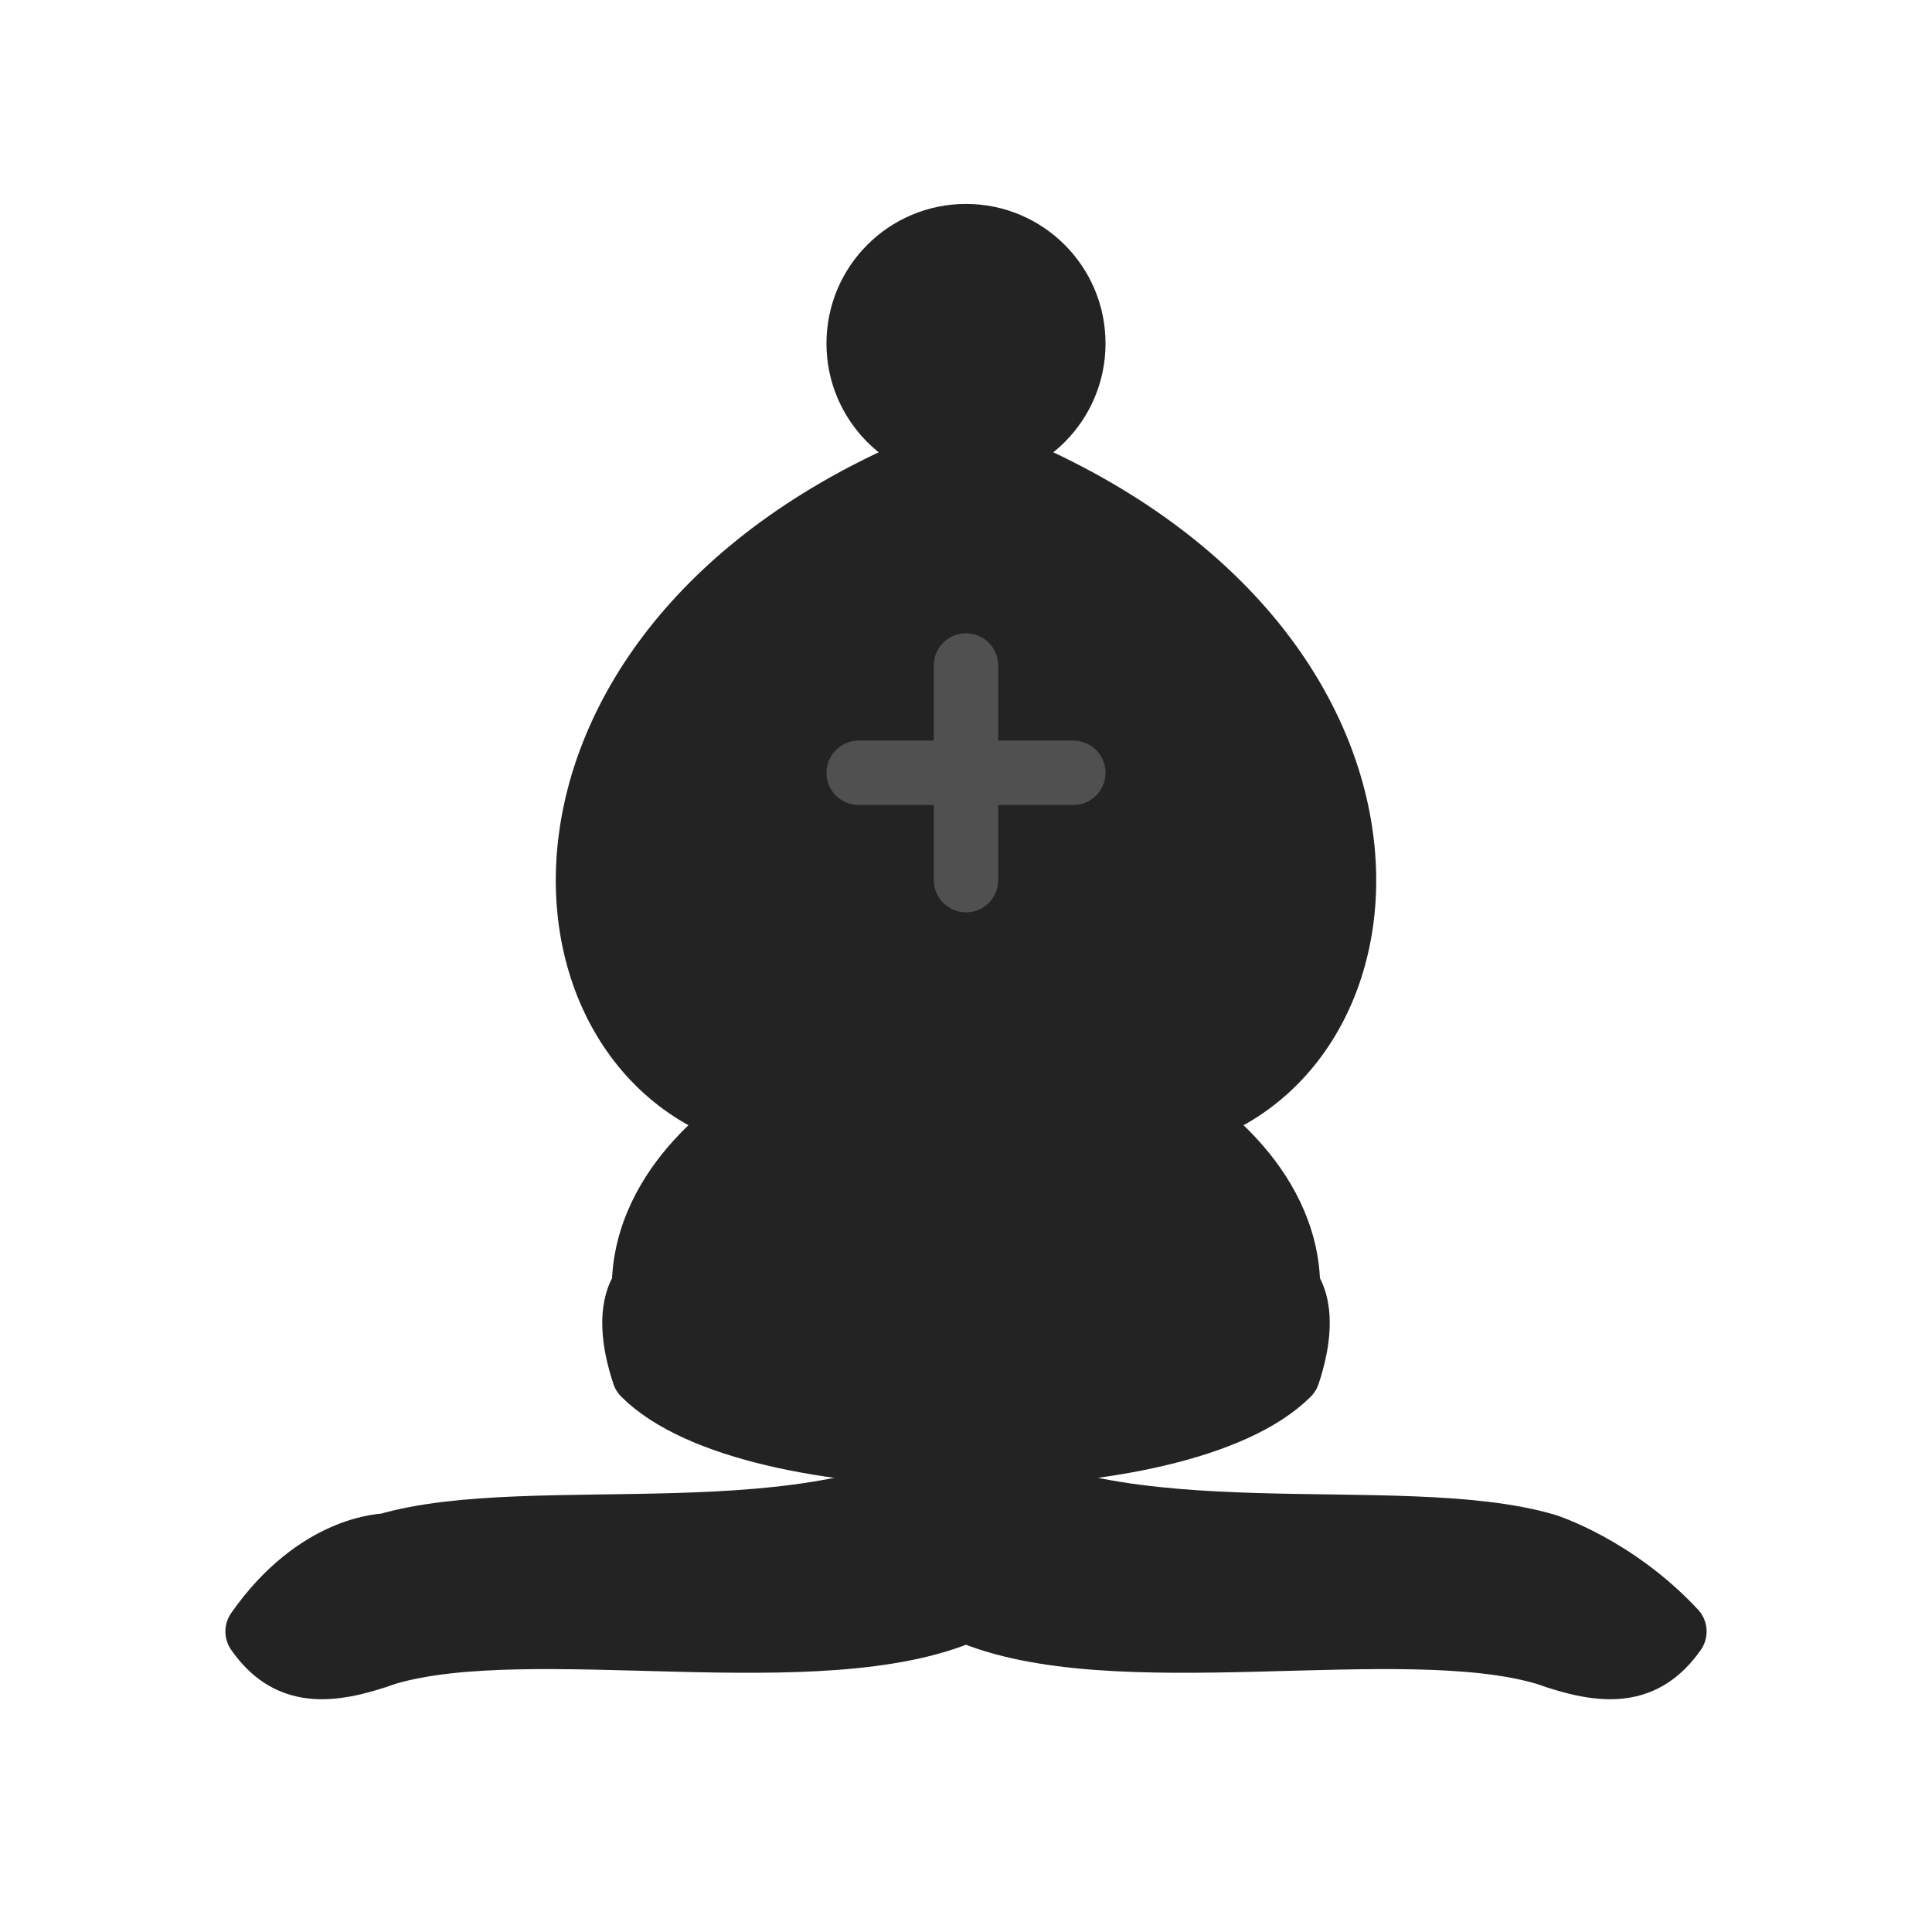
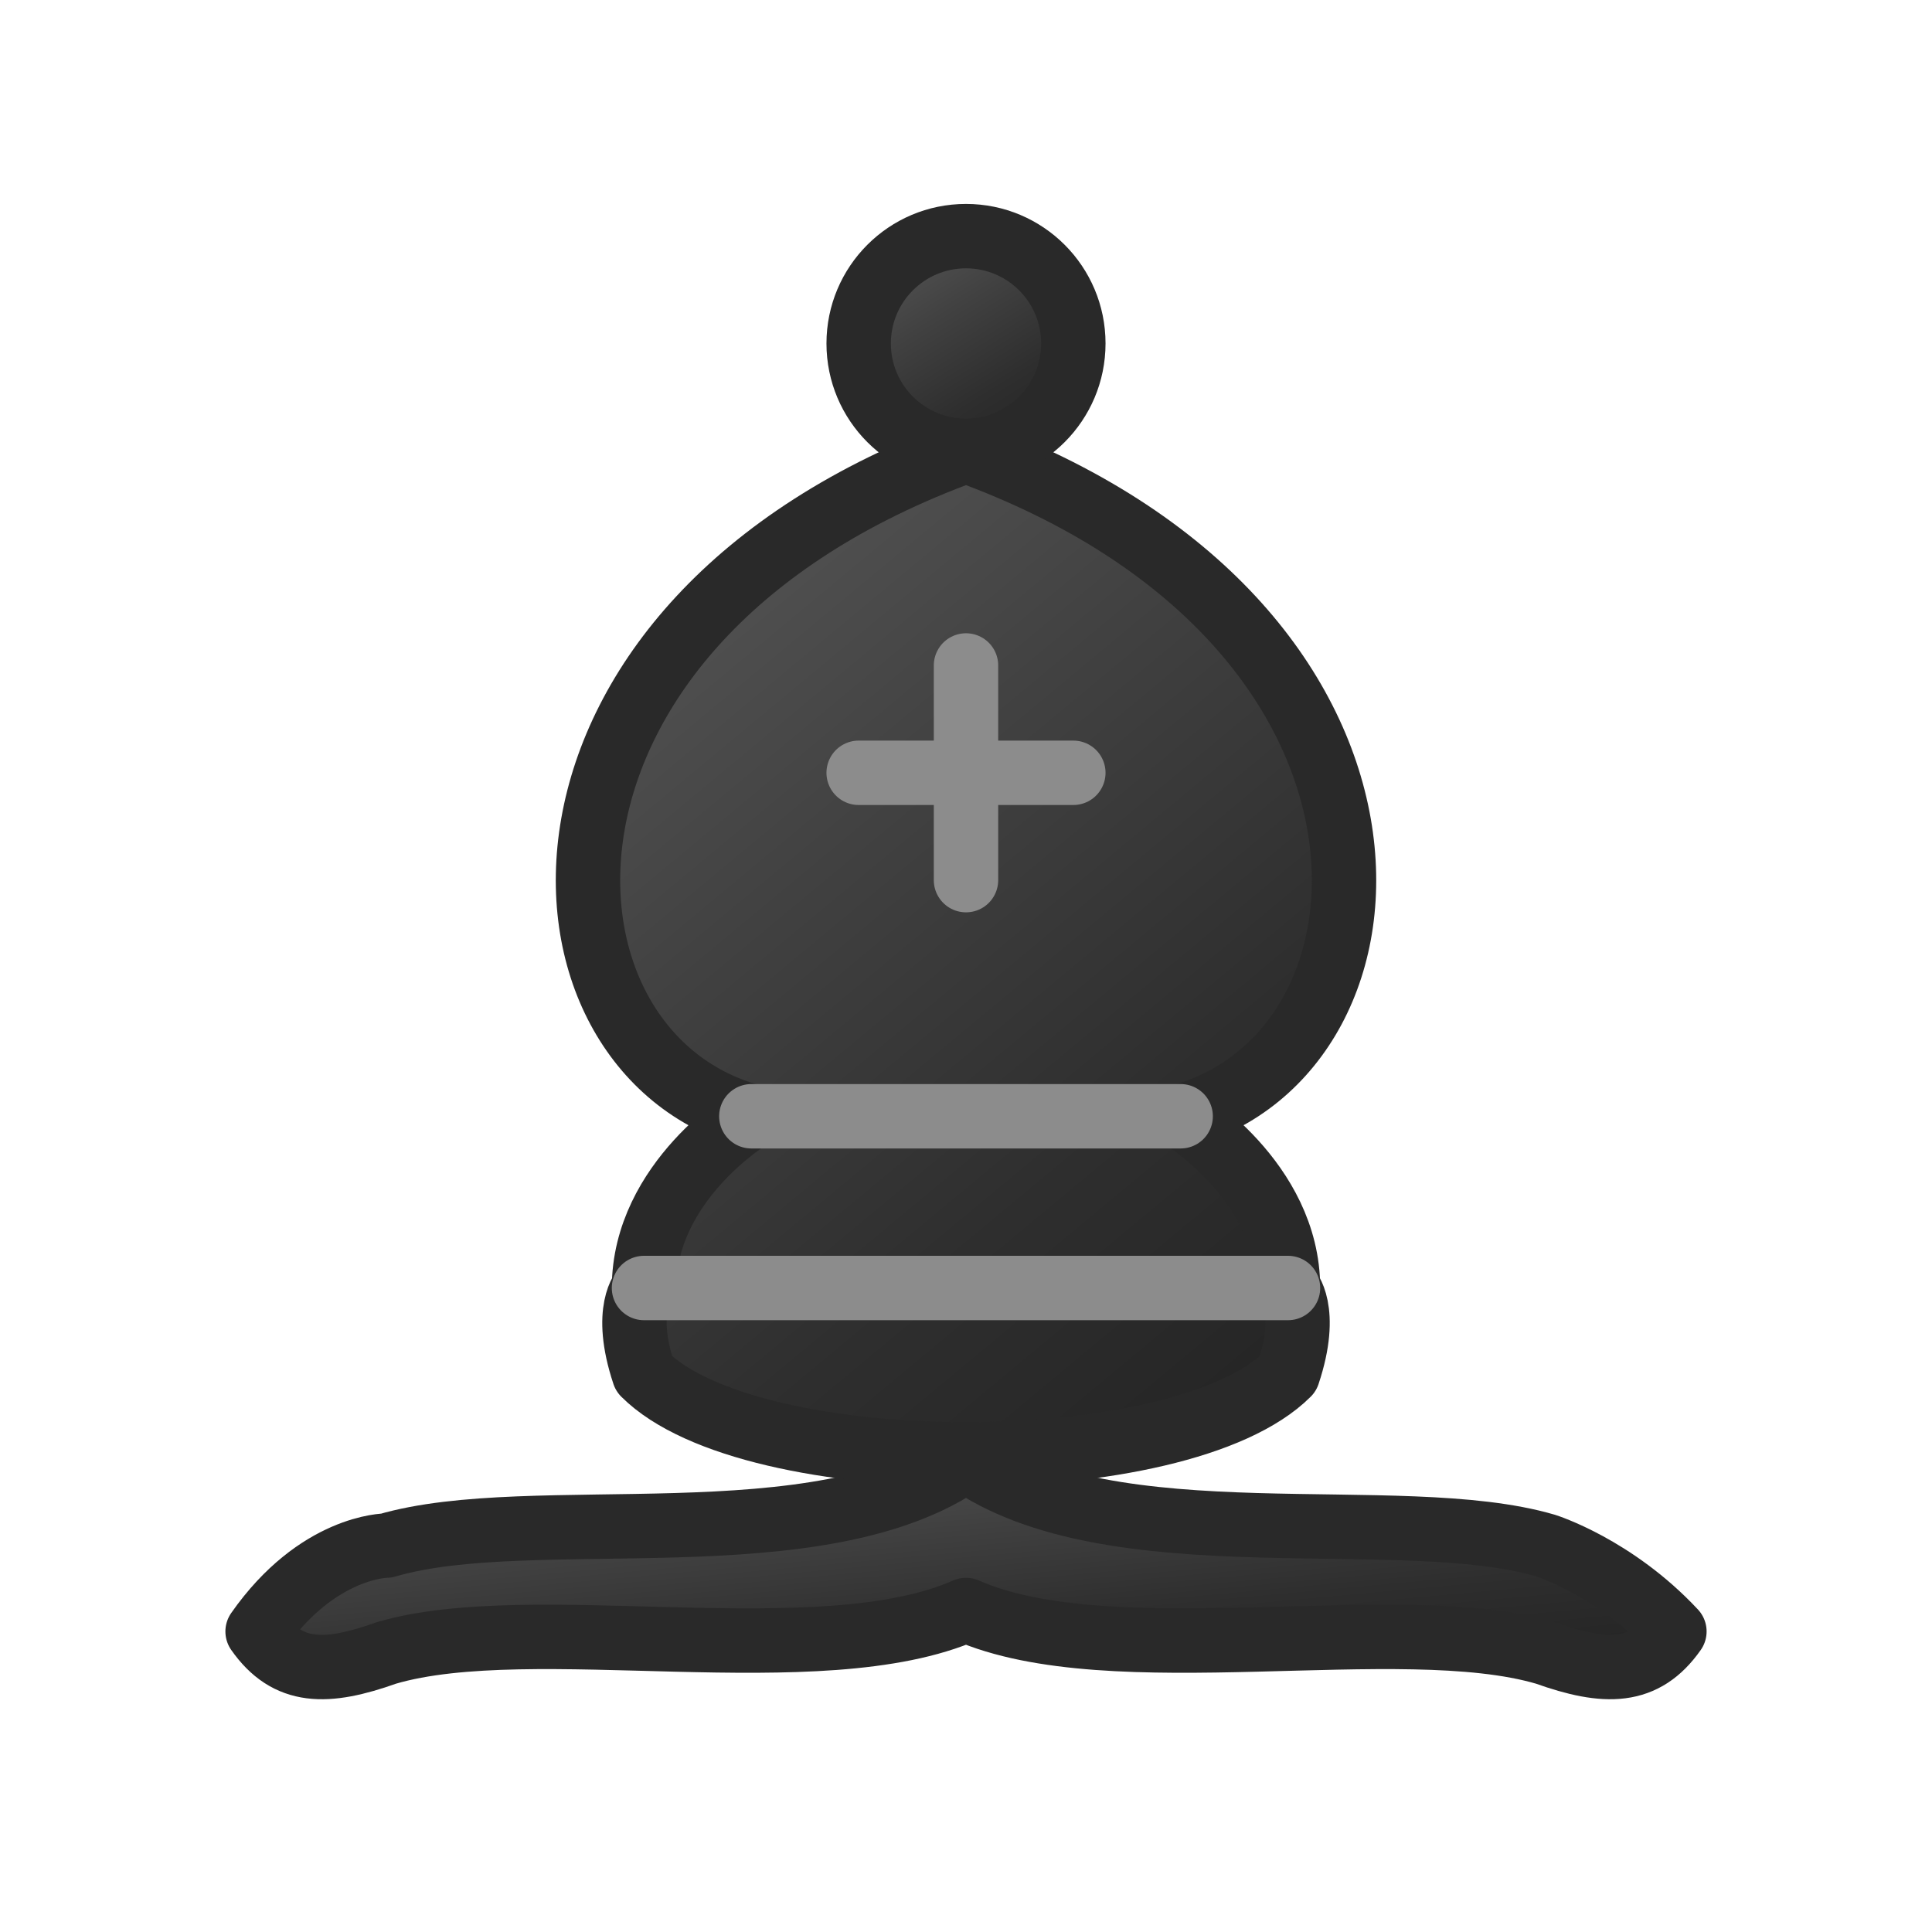
- <svg xmlns="http://www.w3.org/2000/svg" fill="#232323" viewBox="0 0 45 45">
-   <g fill="none" fill-rule="evenodd" stroke="#232323" stroke-linecap="round" stroke-linejoin="round" stroke-width="1.5">
-     <g fill="#232323" stroke-linecap="butt">
+ <svg xmlns="http://www.w3.org/2000/svg" viewBox="0 0 45 45" fill="url(#chessaz-graphite)">
+   <defs>
+     <linearGradient id="chessaz-graphite" x1="18%" y1="0%" x2="80%" y2="100%">
+       <stop offset="0%" stop-color="#565656" />
+       <stop offset="36%" stop-color="#414141" />
+       <stop offset="72%" stop-color="#2e2e2e" />
+       <stop offset="100%" stop-color="#252525" />
+     </linearGradient>
+   </defs>
+   <g fill="none" fill-rule="evenodd" stroke="#292929" stroke-linecap="round" stroke-linejoin="round" stroke-width="1.5">
+     <g fill="url(#chessaz-graphite)" stroke-linecap="butt">
      <path d="M9 36c3.4-1 10.1.4 13.5-2 3.4 2.4 10.1 1 13.5 2 0 0 1.6.5 3 2-.7 1-1.6 1-3 .5-3.4-1-10.1.5-13.5-1-3.4 1.5-10.1 0-13.5 1-1.4.5-2.3.5-3-.5 1.4-2 3-2 3-2z" />
      <path d="M15 32c2.5 2.5 12.5 2.5 15 0 .5-1.5 0-2 0-2 0-2.5-2.5-4-2.5-4 5.5-1.5 6-11.5-5-15.5-11 4-10.5 14-5 15.5 0 0-2.5 1.5-2.5 4 0 0-.5.5 0 2z" />
      <path d="M25 8a2.5 2.5 0 1 1-5 0 2.5 2.5 0 1 1 5 0z" />
    </g>
-     <path stroke="#505050" stroke-linejoin="miter" d="M22.5 15.5v5M20 18h5" />
+     <path stroke="#8c8c8c" stroke-linejoin="miter" d="M17.5 26h10M15 30h15m-7.5-14.5v5M20 18h5" />
  </g>
</svg>
